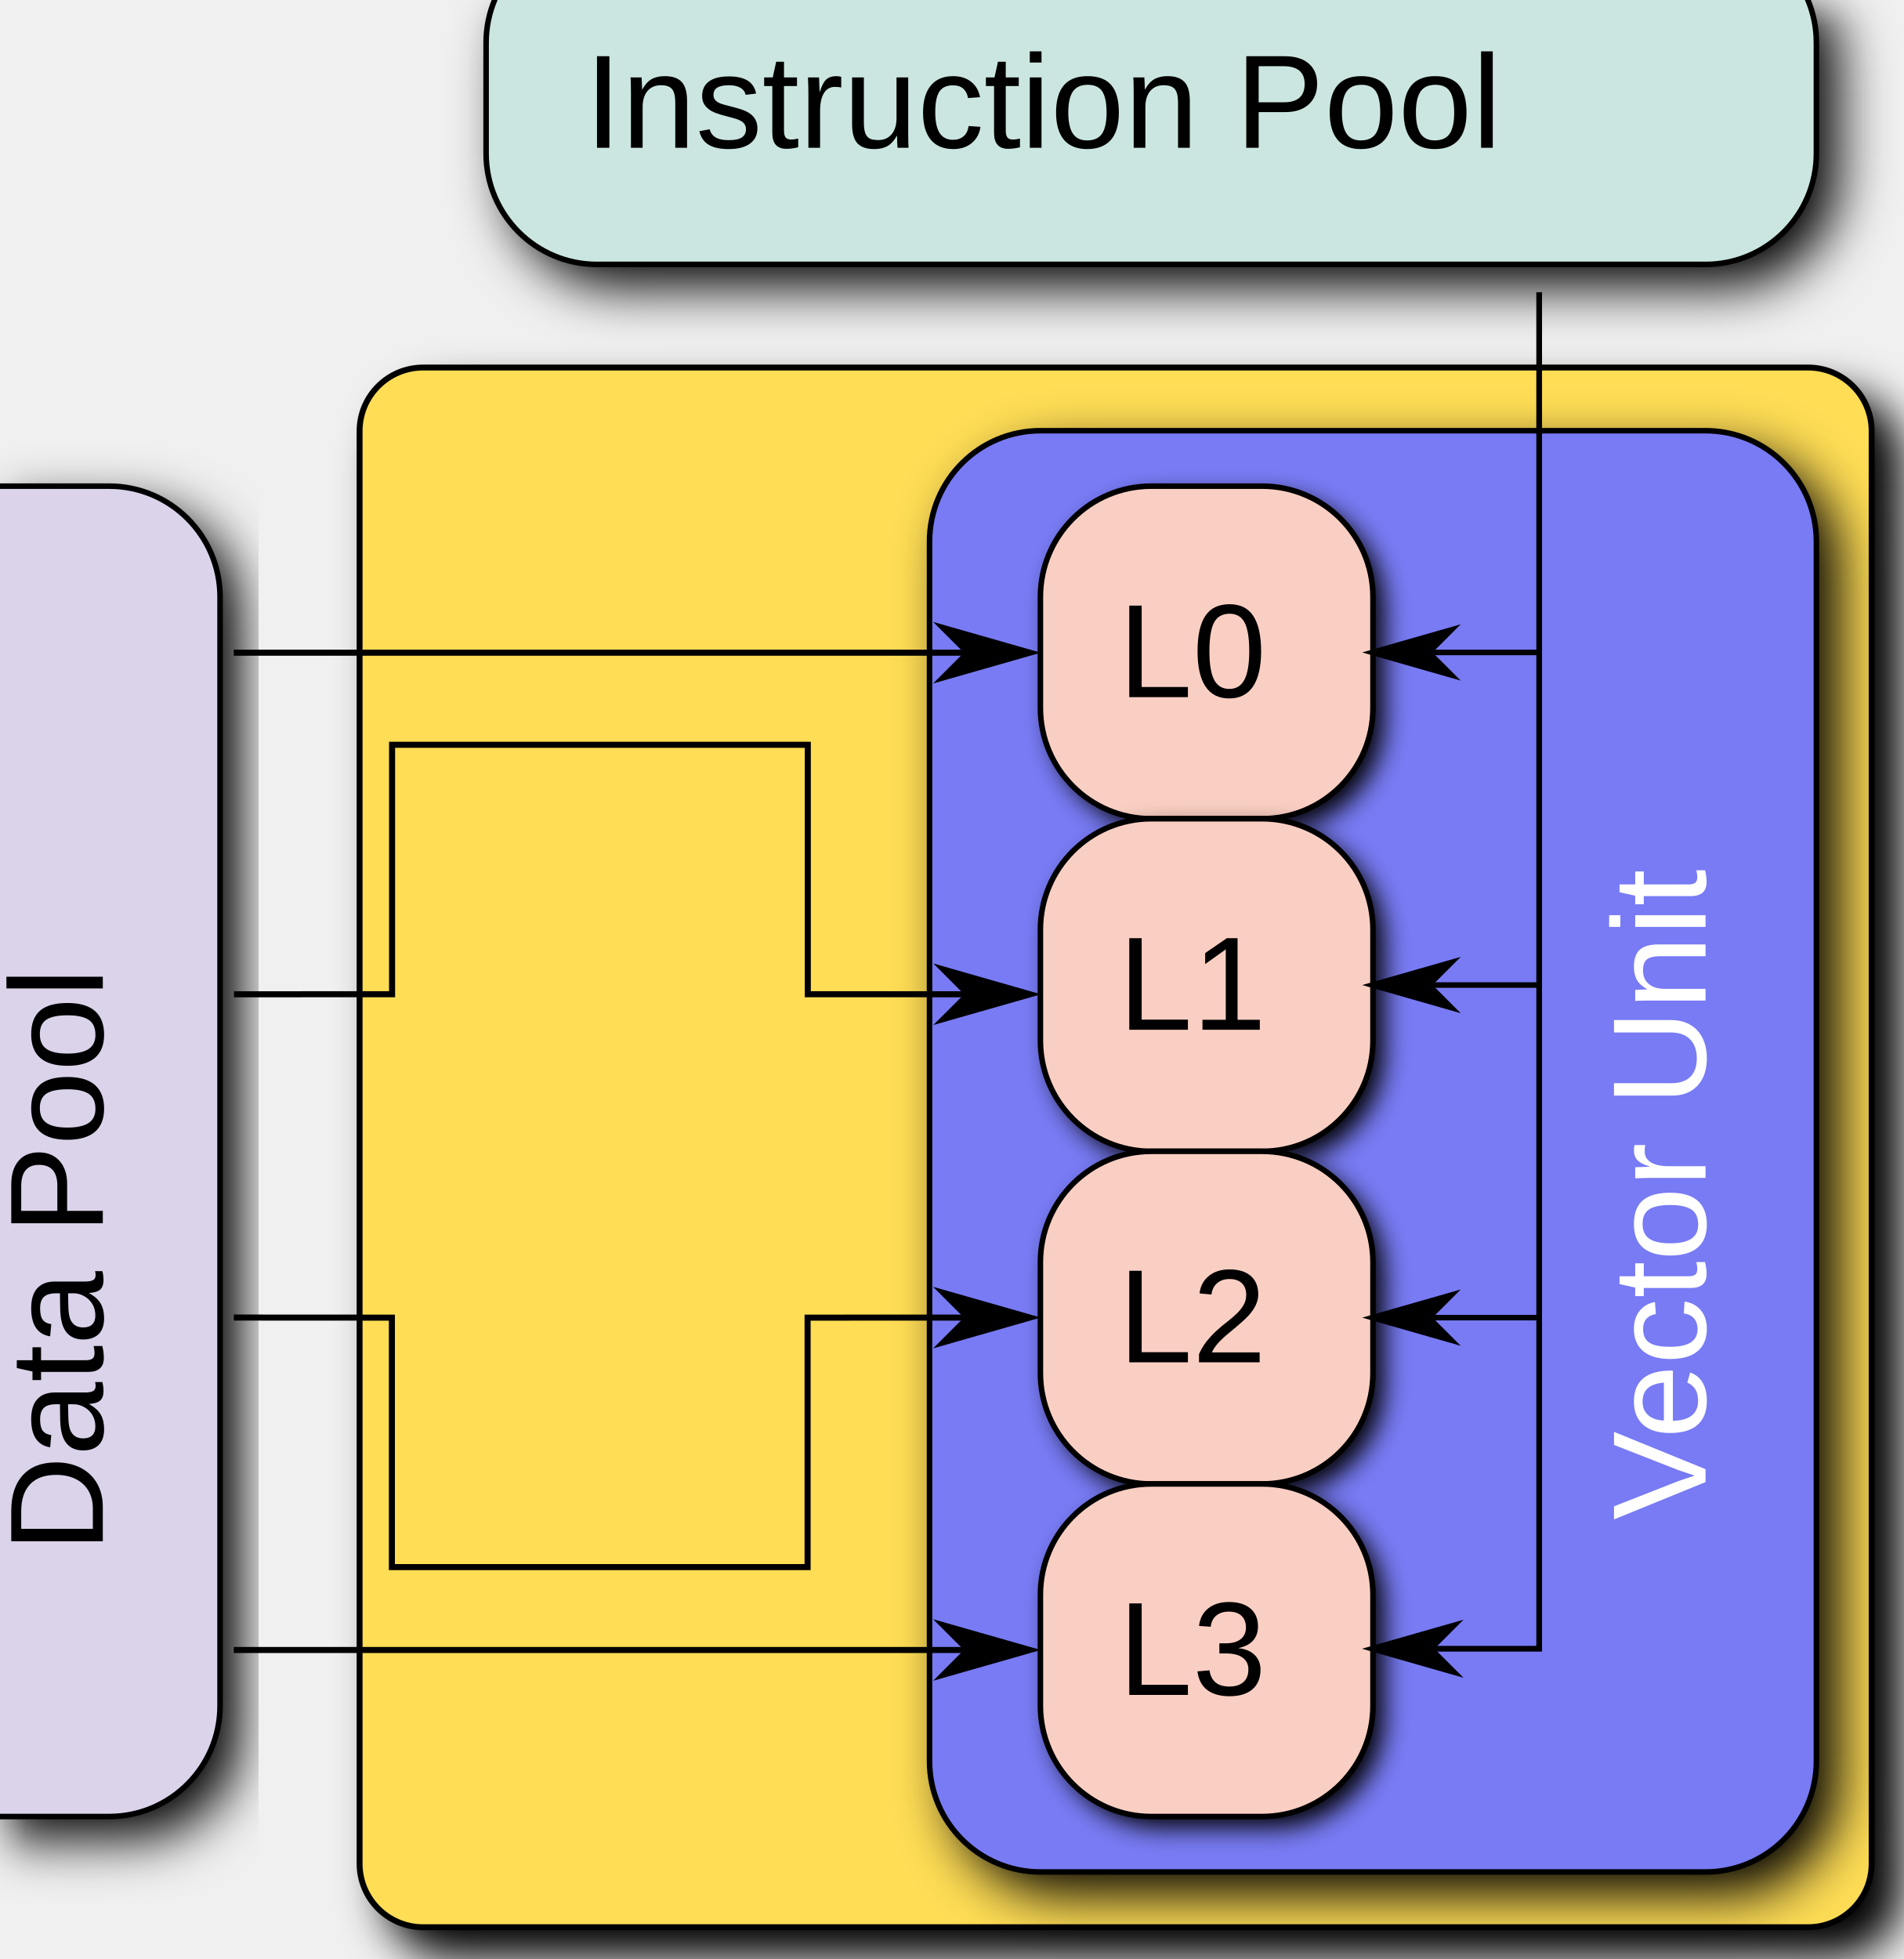
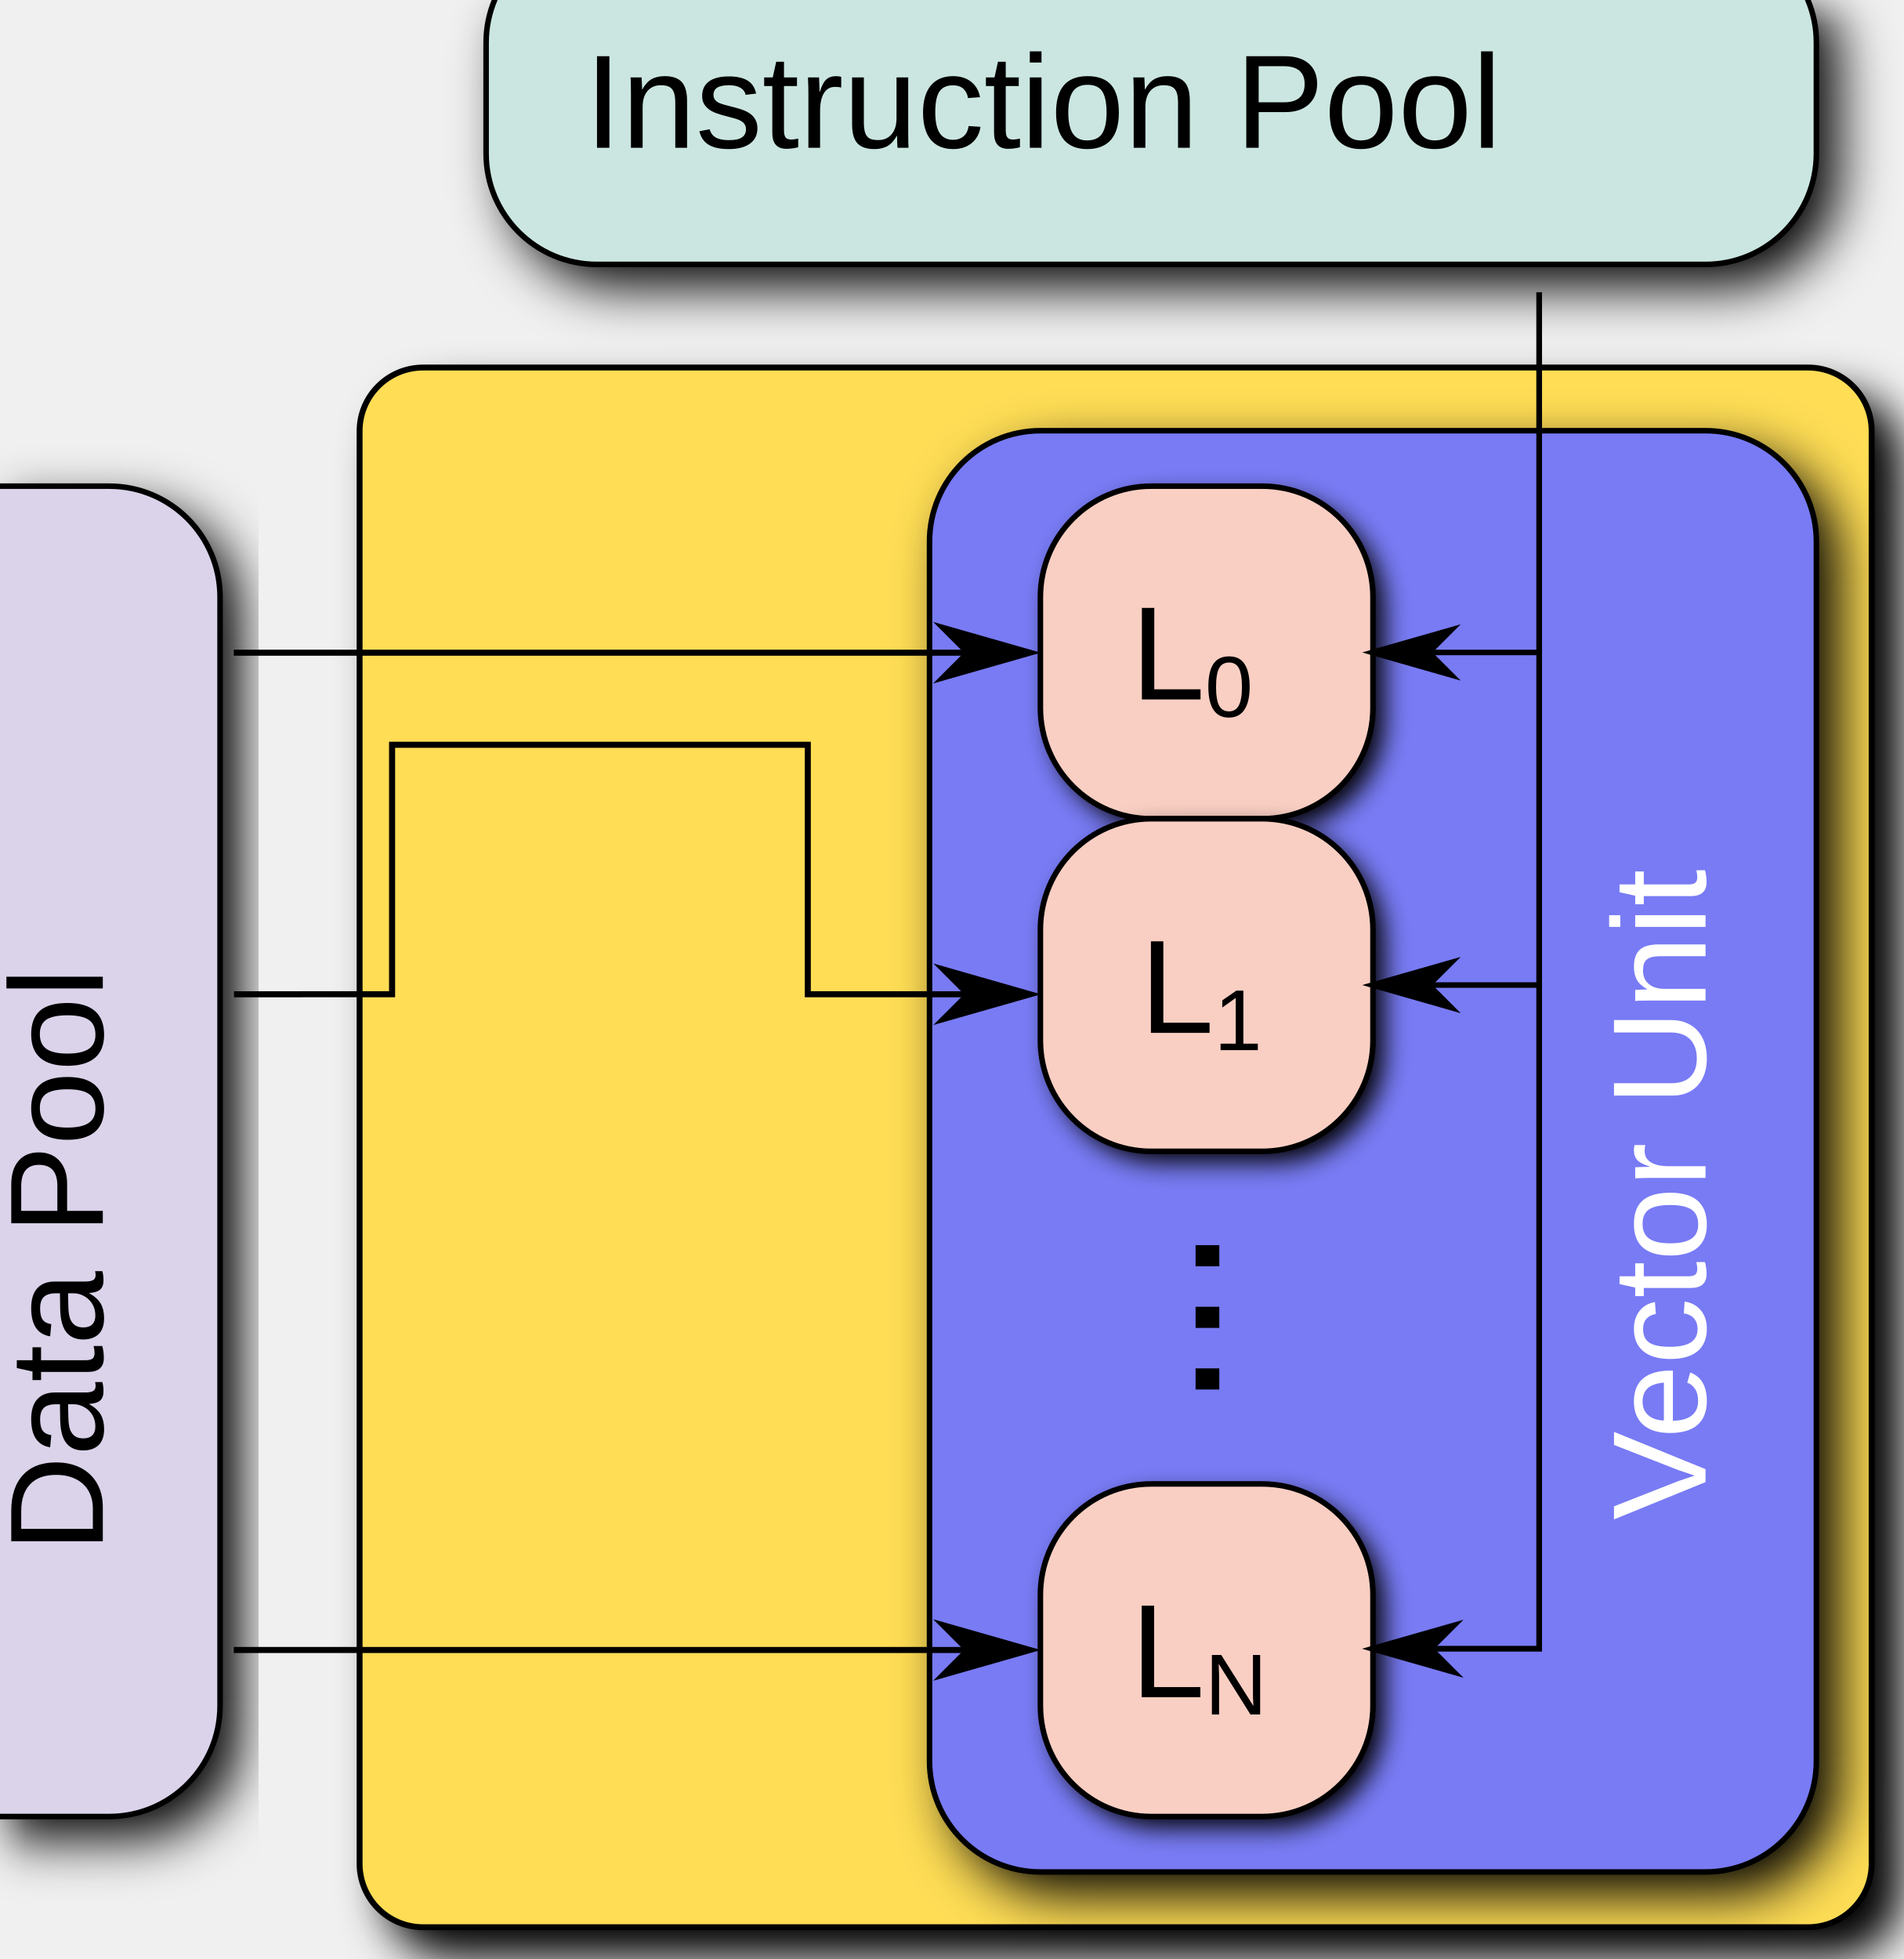
<svg xmlns="http://www.w3.org/2000/svg" width="343.4" height="353.4" id="svg2" version="1.1">
  <defs id="defs4">
    <marker orient="auto" refY="0" refX="0" id="Arrow1Lend" style="overflow:visible">
      <path id="path3821" d="M 0,0 5,-5 -12.5,0 5,5 0,0 z" style="fill-rule:evenodd;stroke:#000000;stroke-width:1pt" transform="matrix(-0.8,0,0,-0.8,-10,0)" />
    </marker>
    <marker orient="auto" refY="0" refX="0" id="Arrow1Mend" style="overflow:visible">
      <path id="path3827" d="M 0,0 5,-5 -12.5,0 5,5 0,0 z" style="fill-rule:evenodd;stroke:#000000;stroke-width:1pt" transform="matrix(-0.4,0,0,-0.4,-4,0)" />
    </marker>
    <filter id="filter4923" color-interpolation-filters="sRGB">
      <feGaussianBlur stdDeviation="4.875" id="feGaussianBlur4925" />
    </filter>
    <filter id="filter4927" x="-0.049" width="1.097" y="-0.195" height="1.39" color-interpolation-filters="sRGB">
      <feGaussianBlur stdDeviation="4.875" id="feGaussianBlur4929" />
    </filter>
    <filter id="filter4931" x="-0.195" width="1.39" y="-0.049" height="1.097" color-interpolation-filters="sRGB">
      <feGaussianBlur stdDeviation="4.875" id="feGaussianBlur4933" />
    </filter>
    <filter id="filter5019" color-interpolation-filters="sRGB">
      <feGaussianBlur stdDeviation="2.25" id="feGaussianBlur5021" />
    </filter>
    <filter id="filter5023" color-interpolation-filters="sRGB">
      <feGaussianBlur stdDeviation="2.25" id="feGaussianBlur5025" />
    </filter>
    <filter id="filter5027" color-interpolation-filters="sRGB">
      <feGaussianBlur stdDeviation="2.25" id="feGaussianBlur5029" />
    </filter>
    <filter id="filter5031" color-interpolation-filters="sRGB">
      <feGaussianBlur stdDeviation="2.25" id="feGaussianBlur5033" />
    </filter>
    <filter id="filter3298" style="color-interpolation-filters:sRGB;">
      <feFlood id="feFlood3300" flood-opacity="1" flood-color="rgb(0,0,0)" result="flood" />
      <feComposite in2="SourceGraphic" id="feComposite3302" in="flood" operator="in" result="composite1" />
      <feGaussianBlur id="feGaussianBlur3304" in="composite" stdDeviation="4" result="blur" />
      <feOffset id="feOffset3306" dx="5" dy="5" result="offset" />
      <feComposite in2="offset" id="feComposite3308" in="SourceGraphic" operator="over" result="composite2" />
    </filter>
    <marker orient="auto" refY="0" refX="0" id="Arrow1Lend-3" style="overflow:visible">
      <path id="path3821-6" d="M 0,0 5,-5 -12.5,0 5,5 0,0 z" style="fill-rule:evenodd;stroke:#000000;stroke-width:1pt" transform="matrix(-0.8,0,0,-0.8,-10,0)" />
    </marker>
  </defs>
  <g id="layer1" transform="translate(-32.3,-44.66218)">
    <rect style="fill:#ffdd55;fill-opacity:1;stroke:#000000;stroke-width:1.066;stroke-linejoin:miter;stroke-miterlimit:4;stroke-opacity:1;stroke-dasharray:none;stroke-dashoffset:0;filter:url(#filter3298)" id="rect3037" width="272.791" height="281.362" x="97.176" y="110.967" ry="11.463" />
    <rect ry="20" y="126.362" x="204" height="260" width="160" id="rect4893" style="fill:#000000;fill-opacity:1;stroke:none;filter:url(#filter4923)" />
    <rect ry="20" y="36.362" x="124" height="60" width="240" id="rect4895" style="fill:#000000;fill-opacity:1;stroke:none;filter:url(#filter4927)" />
    <rect transform="matrix(0,-1,1,0,-24,4)" style="fill:#000000;fill-opacity:1;stroke:none;filter:url(#filter4931)" id="rect4897" width="240" height="60" x="-372.362" y="40" ry="20" />
    <rect style="fill:#787bf4;fill-opacity:1;stroke:#000000;stroke-width:1;stroke-linecap:round;stroke-linejoin:round;stroke-miterlimit:4;stroke-opacity:1;stroke-dasharray:none;stroke-dashoffset:0" id="rect4830" width="160" height="260" x="200" y="122.362" ry="20" />
    <rect ry="20" y="134.362" x="222" height="60" width="60" id="rect4979" style="fill:#000000;fill-opacity:1;stroke:none;filter:url(#filter5019)" />
    <rect style="fill:#cbe6e0;fill-opacity:1;stroke:#000000;stroke-opacity:1" id="rect2987" width="240" height="60" x="120" y="32.362" ry="20" />
    <text xml:space="preserve" style="font-size:24px;font-style:normal;font-variant:normal;font-weight:normal;font-stretch:normal;text-align:center;line-height:125%;letter-spacing:0px;word-spacing:0px;writing-mode:lr-tb;text-anchor:middle;fill:#000000;fill-opacity:1;stroke:none;font-family:LMSans10;-inkscape-font-specification:LMSans10" x="240.48" y="71.321" id="text2991">
      <tspan id="tspan2993" x="240.48" y="71.321" style="font-style:normal;font-variant:normal;font-weight:normal;font-stretch:normal;text-align:center;text-anchor:middle;fill:#000000;font-family:Arial;-inkscape-font-specification:Arial">Instruction Pool</tspan>
    </text>
    <rect ry="20" y="12" x="-372.362" height="60" width="240" id="rect2995" style="fill:#dad3ea;fill-opacity:1;stroke:#000000;stroke-opacity:1" transform="matrix(0,-1,1,0,0,0)" />
    <text id="text2997" y="50.848" x="-252.515" style="font-size:28px;font-style:normal;font-variant:normal;font-weight:normal;font-stretch:normal;text-align:center;line-height:125%;letter-spacing:0px;word-spacing:0px;writing-mode:lr-tb;text-anchor:middle;fill:#000000;fill-opacity:1;stroke:none;font-family:Arial;-inkscape-font-specification:Arial" xml:space="preserve" transform="matrix(0,-1,1,0,0,0)">
      <tspan style="font-size:24px;font-style:normal;font-variant:normal;font-weight:normal;font-stretch:normal;text-align:center;line-height:125%;writing-mode:lr-tb;text-anchor:middle;font-family:Arial;-inkscape-font-specification:Arial" y="50.848" x="-252.515" id="tspan2999">Data Pool</tspan>
    </text>
    <rect style="fill:#facfc3;fill-opacity:1;stroke:#000000;stroke-opacity:1" id="rect3769" width="60" height="60" x="220" y="132.362" ry="20" />
    <rect style="fill:#000000;fill-opacity:1;stroke:none;filter:url(#filter5023)" id="rect4981" width="60" height="60" x="222" y="194.362" ry="20" />
-     <text xml:space="preserve" style="font-size:24px;font-style:normal;font-variant:normal;font-weight:normal;font-stretch:normal;text-align:start;line-height:125%;letter-spacing:0px;word-spacing:0px;writing-mode:lr-tb;text-anchor:start;fill:#000000;fill-opacity:1;stroke:none;font-family:LMSans10;-inkscape-font-specification:LMSans10" x="234.068" y="170.426" id="text3777">
-       <tspan id="tspan3779" x="234.068" y="170.426" style="font-style:normal;font-variant:normal;font-weight:normal;font-stretch:normal;font-family:Arial;-inkscape-font-specification:Arial">L0</tspan>
+     <text xml:space="preserve" style="font-size:24px;font-style:normal;font-variant:normal;font-weight:normal;font-stretch:normal;text-align:start;line-height:125%;letter-spacing:0px;word-spacing:0px;writing-mode:lr-tb;text-anchor:start;fill:#000000;fill-opacity:1;stroke:none;font-family:LMSans10;-inkscape-font-specification:LMSans10" x="236.342" y="170.841" id="text3777">
+       <tspan id="tspan3779" x="236.342" y="170.841" style="font-style:normal;font-variant:normal;font-weight:normal;font-stretch:normal;font-family:Arial;-inkscape-font-specification:Arial">L<tspan style="font-size:65%;baseline-shift:sub" id="tspan3076">0</tspan>
+       </tspan>
    </text>
-     <rect ry="20" y="254.362" x="222" height="60" width="60" id="rect4983" style="fill:#000000;fill-opacity:1;stroke:none;filter:url(#filter5027)" />
    <rect ry="20" y="192.362" x="220" height="60" width="60" id="rect3790" style="fill:#facfc3;fill-opacity:1;stroke:#000000;stroke-opacity:1" />
    <rect style="fill:#000000;fill-opacity:1;stroke:none;filter:url(#filter5031)" id="rect4985" width="60" height="60" x="222" y="314.362" ry="20" />
-     <text id="text3792" y="230.426" x="234.068" style="font-size:24px;font-style:normal;font-variant:normal;font-weight:normal;font-stretch:normal;text-align:start;line-height:125%;letter-spacing:0px;word-spacing:0px;writing-mode:lr-tb;text-anchor:start;fill:#000000;fill-opacity:1;stroke:none;font-family:LMSans10;-inkscape-font-specification:LMSans10" xml:space="preserve">
-       <tspan y="230.426" x="234.068" id="tspan3794" style="font-style:normal;font-variant:normal;font-weight:normal;font-stretch:normal;font-family:Arial;-inkscape-font-specification:Arial">L1</tspan>
+     <text id="text3792" y="230.987" x="237.971" style="font-size:24px;font-style:normal;font-variant:normal;font-weight:normal;font-stretch:normal;text-align:start;line-height:125%;letter-spacing:0px;word-spacing:0px;writing-mode:lr-tb;text-anchor:start;fill:#000000;fill-opacity:1;stroke:none;font-family:LMSans10;-inkscape-font-specification:LMSans10" xml:space="preserve">
+       <tspan y="230.987" x="237.971" id="tspan3794" style="font-style:normal;font-variant:normal;font-weight:normal;font-stretch:normal;font-family:Arial;-inkscape-font-specification:Arial">L<tspan style="font-size:65%;baseline-shift:sub" id="tspan3074">1</tspan>
+       </tspan>
    </text>
-     <rect style="fill:#facfc3;fill-opacity:1;stroke:#000000;stroke-opacity:1" id="rect3798" width="60" height="60" x="220" y="252.362" ry="20" />
-     <text xml:space="preserve" style="font-size:24px;font-style:normal;font-variant:normal;font-weight:normal;font-stretch:normal;text-align:start;line-height:125%;letter-spacing:0px;word-spacing:0px;writing-mode:lr-tb;text-anchor:start;fill:#000000;fill-opacity:1;stroke:none;font-family:LMSans10;-inkscape-font-specification:LMSans10" x="234.068" y="290.426" id="text3800">
-       <tspan id="tspan3802" x="234.068" y="290.426" style="font-style:normal;font-variant:normal;font-weight:normal;font-stretch:normal;font-family:Arial;-inkscape-font-specification:Arial">L2</tspan>
+     <text xml:space="preserve" style="font-size:24px;font-style:normal;font-variant:normal;font-weight:normal;font-stretch:normal;text-align:start;line-height:125%;letter-spacing:0px;word-spacing:0px;writing-mode:lr-tb;text-anchor:start;fill:#000000;fill-opacity:1;stroke:none;font-family:LMSans10;-inkscape-font-specification:LMSans10" x="265.634" y="-247.998" id="text3800" transform="matrix(0,1,-1,0,0,0)">
+       <tspan id="tspan3802" x="265.634" y="-247.998" style="font-size:40px;font-style:normal;font-variant:normal;font-weight:normal;font-stretch:normal;font-family:Arial;-inkscape-font-specification:Arial">...</tspan>
    </text>
    <rect ry="20" y="312.362" x="220" height="60" width="60" id="rect3806" style="fill:#facfc3;fill-opacity:1;stroke:#000000;stroke-opacity:1" />
-     <text id="text3808" y="350.426" x="234.068" style="font-size:24px;font-style:normal;font-variant:normal;font-weight:normal;font-stretch:normal;text-align:start;line-height:125%;letter-spacing:0px;word-spacing:0px;writing-mode:lr-tb;text-anchor:start;fill:#000000;fill-opacity:1;stroke:none;font-family:LMSans10;-inkscape-font-specification:LMSans10" xml:space="preserve">
-       <tspan y="350.426" x="234.068" id="tspan3810" style="font-style:normal;font-variant:normal;font-weight:normal;font-stretch:normal;font-family:Arial;-inkscape-font-specification:Arial">L3</tspan>
+     <text id="text3808" y="350.835" x="236.312" style="font-size:24px;font-style:normal;font-variant:normal;font-weight:normal;font-stretch:normal;text-align:start;line-height:125%;letter-spacing:0px;word-spacing:0px;writing-mode:lr-tb;text-anchor:start;fill:#000000;fill-opacity:1;stroke:none;font-family:LMSans10;-inkscape-font-specification:LMSans10" xml:space="preserve">
+       <tspan y="350.835" x="236.312" id="tspan3810" style="font-style:normal;font-variant:normal;font-weight:normal;font-stretch:normal;font-family:Arial;-inkscape-font-specification:Arial">L<tspan style="font-size:65%;baseline-shift:sub" id="tspan3072">N</tspan>
+       </tspan>
    </text>
    <path style="fill:none;stroke:#000000;stroke-width:1.093px;stroke-linecap:butt;stroke-linejoin:miter;stroke-opacity:1;marker-end:url(#Arrow1Lend)" d="m 74.475,162.407 143.478,0" id="path3812" />
-     <path style="fill:none;stroke:#000000;stroke-width:1.093px;stroke-linecap:butt;stroke-linejoin:miter;stroke-opacity:1;marker-end:url(#Arrow1Lend)" d="M 74.475,282.347 103,282.362 l 0,45 75,0 0,-45 39.953,-0.015" id="path4446" />
    <path id="path4448" d="m 74.475,342.318 143.478,0" style="fill:none;stroke:#000000;stroke-width:1.093px;stroke-linecap:butt;stroke-linejoin:miter;stroke-opacity:1;marker-end:url(#Arrow1Lend)" />
    <path style="fill:none;stroke:#000000;stroke-width:1.031px;stroke-linecap:butt;stroke-linejoin:miter;stroke-opacity:1;marker-end:url(#Arrow1Lend)" d="m 309.985,97.378 0,244.713 -29.969,0" id="path4450" />
-     <path style="fill:none;stroke:#000000;stroke-width:1px;stroke-linecap:butt;stroke-linejoin:miter;stroke-opacity:1;marker-end:url(#Arrow1Lend)" d="m 310,282.362 -30,0" id="path4636" />
    <path id="path4822" d="m 310,222.362 -30,0" style="fill:none;stroke:#000000;stroke-width:1px;stroke-linecap:butt;stroke-linejoin:miter;stroke-opacity:1;marker-end:url(#Arrow1Lend)" />
    <path style="fill:none;stroke:#000000;stroke-width:1px;stroke-linecap:butt;stroke-linejoin:miter;stroke-opacity:1;marker-end:url(#Arrow1Lend)" d="m 310,162.362 -30,0" id="path4824" />
    <text xml:space="preserve" style="font-size:24px;font-style:normal;font-variant:normal;font-weight:normal;font-stretch:normal;text-align:start;line-height:125%;letter-spacing:0px;word-spacing:0px;writing-mode:lr;text-anchor:start;fill:#ffffff;fill-opacity:1;stroke:none;font-family:Arial;-inkscape-font-specification:Arial" x="-318.872" y="340" id="text4832" transform="matrix(0,-1,1,0,0,0)">
      <tspan id="tspan4834" x="-318.872" y="340">Vector Unit</tspan>
    </text>
    <flowRoot xml:space="preserve" id="flowRoot3038" style="font-size:40px;font-style:normal;font-weight:normal;line-height:125%;letter-spacing:0px;word-spacing:0px;fill:#000000;fill-opacity:1;stroke:none;font-family:Sans" transform="translate(32.3,44.66218)">
      <flowRegion id="flowRegion3040">
        <rect id="rect3042" width="39.286" height="230.714" x="96.429" y="91.257" />
      </flowRegion>
      <flowPara id="flowPara3044">vec</flowPara>
      <flowPara id="flowPara3046" />
    </flowRoot>
    <flowRoot xml:space="preserve" id="flowRoot3048" style="font-size:24px;font-style:normal;font-weight:normal;line-height:125%;letter-spacing:0px;word-spacing:0px;fill:#241f1c;fill-opacity:1;stroke:none;font-family:Sans" transform="matrix(0,-1,1,0,-0.4532299,103.9247)">
      <flowRegion id="flowRegion3050">
        <rect id="rect3052" width="176.271" height="87.157" x="-238.571" y="110.543" style="font-size:24px;fill:#241f1c" />
      </flowRegion>
      <flowPara id="flowPara3054" style="font-size:24px;text-align:center;text-anchor:middle;fill:#241f1c">Processing</flowPara>
      <flowPara style="font-size:24px;text-align:center;text-anchor:middle;fill:#241f1c" id="flowPara3056">Element</flowPara>
    </flowRoot>
    <path style="fill:none;stroke:#000000;stroke-width:1.093px;stroke-linecap:butt;stroke-linejoin:miter;stroke-opacity:1;marker-end:url(#Arrow1Lend)" d="m 74.511,224.031 28.525,-0.015 0,-45 75,0 0,45 39.953,0.015" id="path4446-7" />
  </g>
</svg>
